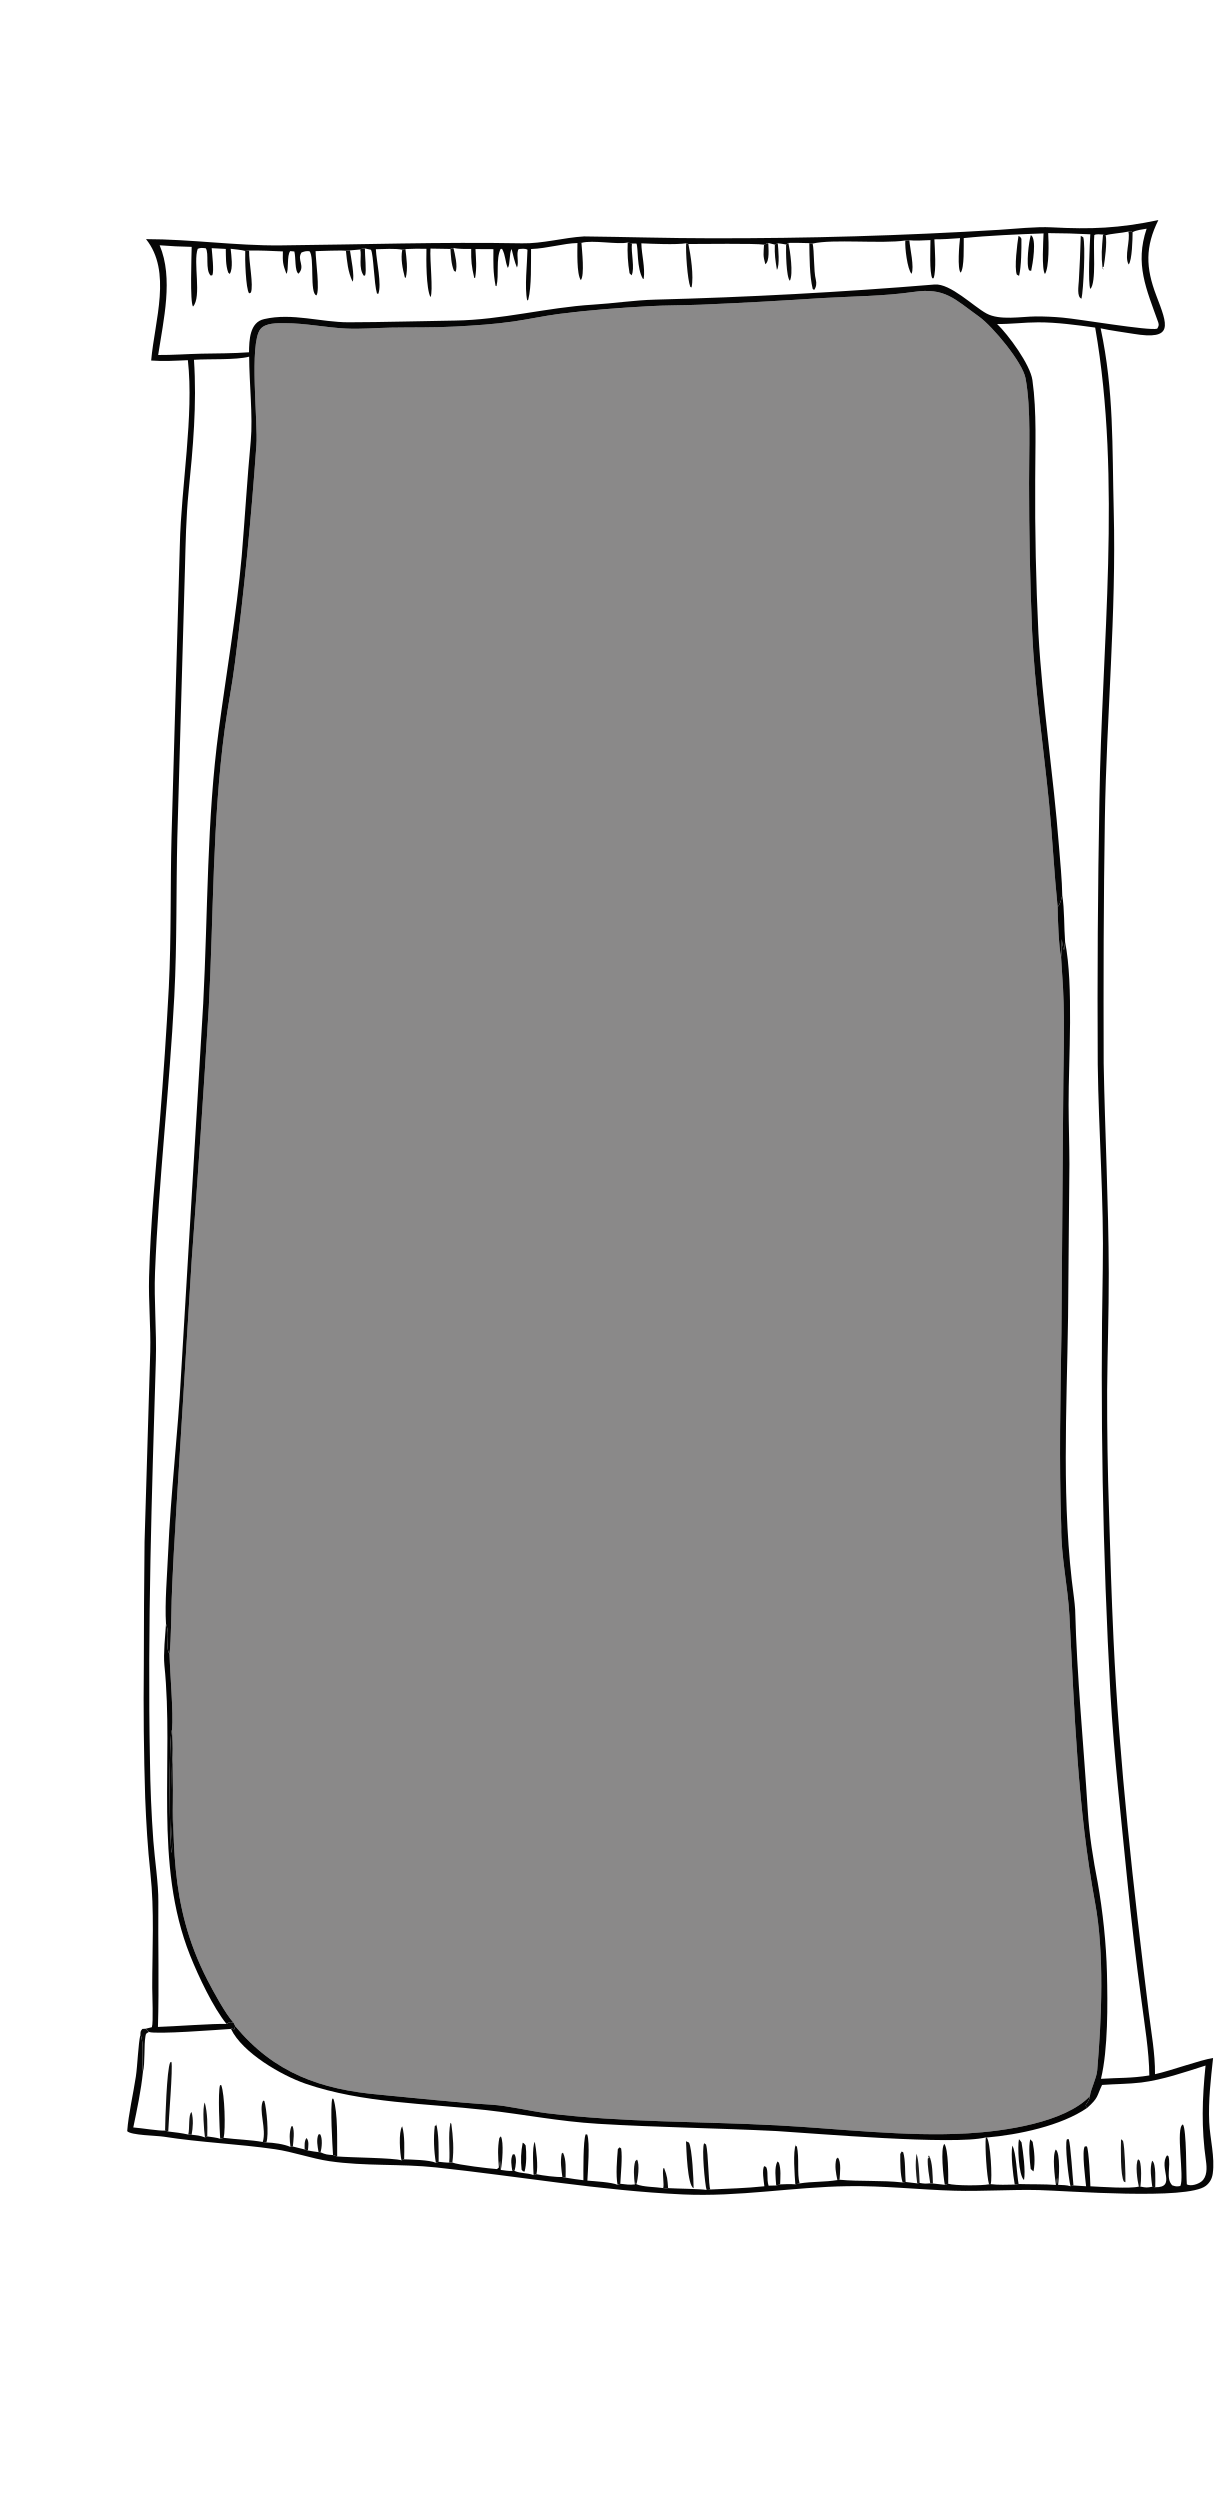
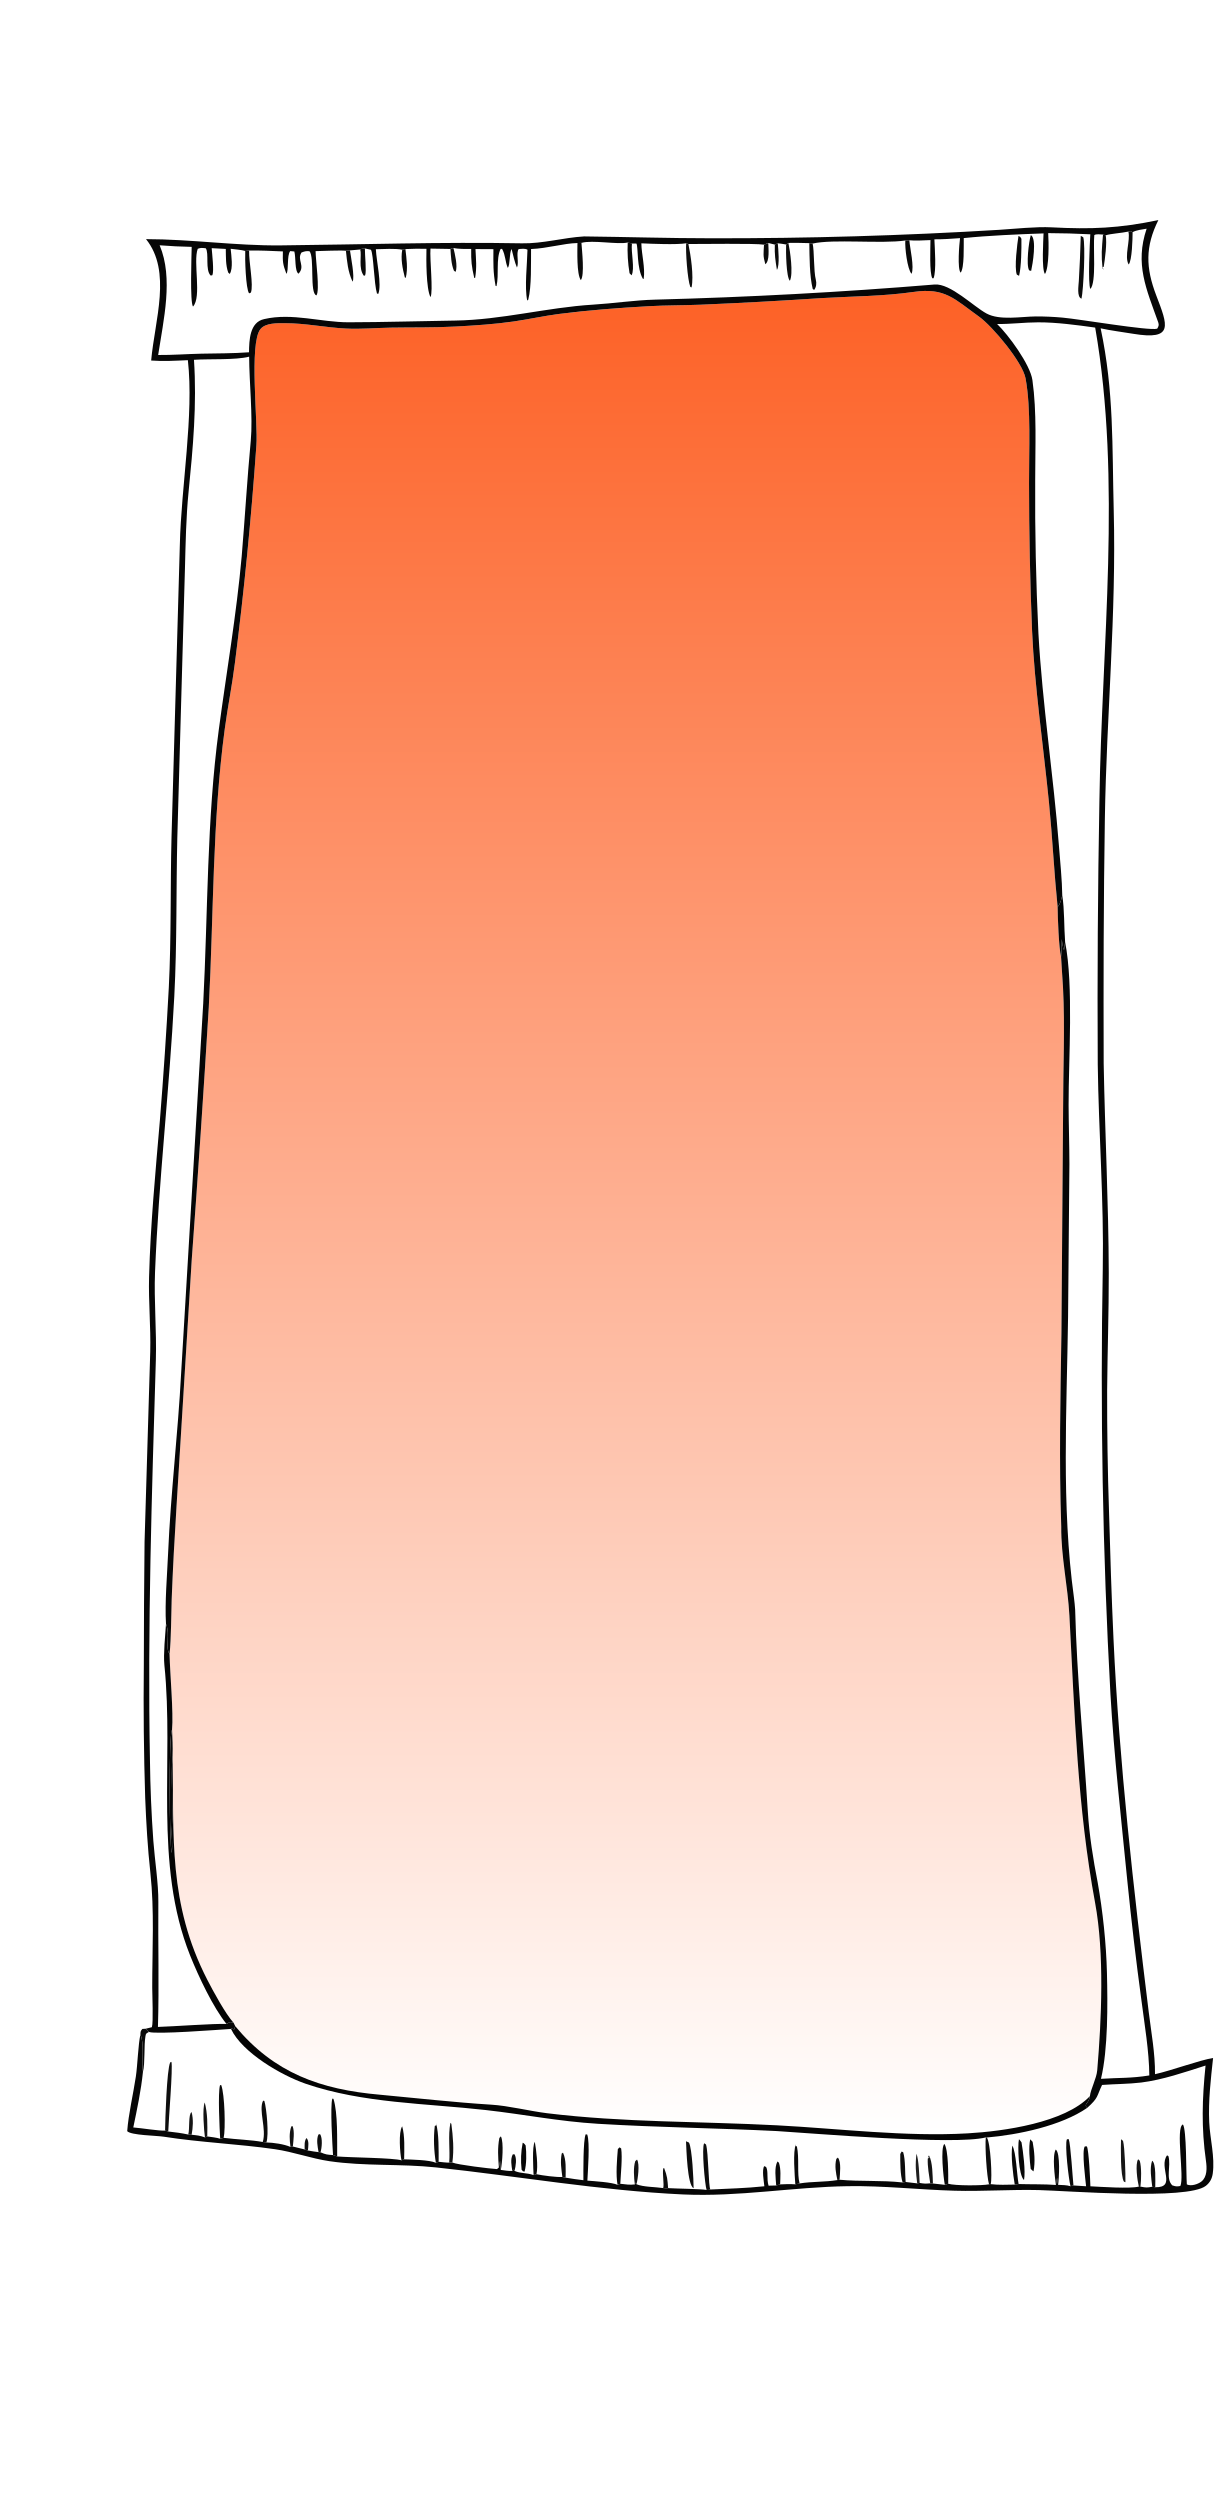
<svg xmlns="http://www.w3.org/2000/svg" preserveAspectRatio="none" overflow="visible" style="display: block;" width="116.651" height="236.926" viewBox="0 0 116.651 236.926" fill="none">
  <g id="Untitled - 5 November 2026 20.25.56 2 10 [Vectorized]">
-     <path id="Vector" d="M16.071 156.759C16.23 155.22 16.215 153.149 16.271 151.561C16.384 148.663 16.534 145.768 16.722 142.875L18.173 119.358C18.763 111.401 19.3 103.441 19.786 95.477C20.253 86.623 20.121 77.867 21.302 69.075C21.582 66.987 22.007 64.903 22.267 62.8C23.139 55.956 23.816 49.089 24.297 42.206C24.465 40.095 23.59 32.578 24.677 31.196C25.157 30.586 26.306 30.629 27.019 30.629C28.955 30.63 30.868 31.043 32.798 31.137C34.196 31.206 35.619 31.077 37.019 31.052C39.078 31.016 41.14 31.06 43.197 30.946C45.006 30.845 46.851 30.73 48.644 30.472C50.101 30.262 51.543 29.939 53.003 29.751C55.793 29.391 58.673 29.179 61.483 29.02C63.119 28.927 64.76 28.945 66.397 28.877C70.234 28.714 74.069 28.505 77.901 28.25C80.722 28.085 83.755 28.077 86.591 27.667C89.566 27.235 90.453 28.336 92.798 30.018C94.067 30.928 96.913 34.335 97.194 35.855C97.728 38.752 97.506 42.741 97.522 45.8C97.522 50.459 97.618 55.117 97.81 59.772C98.039 65.016 98.899 70.844 99.415 76.069C99.741 79.367 99.899 82.688 100.231 85.958C100.238 86.921 100.343 89.823 100.56 90.707C100.606 91.663 100.691 92.615 100.741 93.57C100.942 97.415 100.749 101.26 100.752 105.107L100.593 126.347C100.494 132.477 100.362 138.53 100.574 144.664C100.548 147.508 101.2 150.308 101.35 153.126C101.835 162.276 102.112 171.301 103.783 180.332C104.67 185.124 104.395 191.358 103.985 196.199C103.918 196.986 103.364 197.985 103.288 198.655C100.91 201.171 95.121 201.984 91.707 202.18C85.809 202.517 79.562 201.73 73.642 201.417C66.365 201.034 59.088 201.156 51.848 200.271C50.17 200.063 48.2 199.562 46.551 199.46C43.013 199.24 39.539 198.841 36.011 198.517C30.372 198.026 25.988 196.469 22.295 192.025L22.136 191.696C21.374 190.87 20.185 188.67 19.653 187.636C15.923 180.379 16.496 174.074 16.355 166.35C16.387 165.55 16.339 164.726 16.307 163.922C16.451 162.311 16.109 158.631 16.071 156.759Z" fill="#8A8989" />
+     <path id="Vector" d="M16.071 156.759C16.23 155.22 16.215 153.149 16.271 151.561C16.384 148.663 16.534 145.768 16.722 142.875L18.173 119.358C18.763 111.401 19.3 103.441 19.786 95.477C20.253 86.623 20.121 77.867 21.302 69.075C21.582 66.987 22.007 64.903 22.267 62.8C23.139 55.956 23.816 49.089 24.297 42.206C24.465 40.095 23.59 32.578 24.677 31.196C25.157 30.586 26.306 30.629 27.019 30.629C28.955 30.63 30.868 31.043 32.798 31.137C34.196 31.206 35.619 31.077 37.019 31.052C39.078 31.016 41.14 31.06 43.197 30.946C45.006 30.845 46.851 30.73 48.644 30.472C50.101 30.262 51.543 29.939 53.003 29.751C55.793 29.391 58.673 29.179 61.483 29.02C63.119 28.927 64.76 28.945 66.397 28.877C70.234 28.714 74.069 28.505 77.901 28.25C80.722 28.085 83.755 28.077 86.591 27.667C89.566 27.235 90.453 28.336 92.798 30.018C94.067 30.928 96.913 34.335 97.194 35.855C97.728 38.752 97.506 42.741 97.522 45.8C97.522 50.459 97.618 55.117 97.81 59.772C98.039 65.016 98.899 70.844 99.415 76.069C99.741 79.367 99.899 82.688 100.231 85.958C100.238 86.921 100.343 89.823 100.56 90.707C100.606 91.663 100.691 92.615 100.741 93.57C100.942 97.415 100.749 101.26 100.752 105.107L100.593 126.347C100.494 132.477 100.362 138.53 100.574 144.664C100.548 147.508 101.2 150.308 101.35 153.126C101.835 162.276 102.112 171.301 103.783 180.332C104.67 185.124 104.395 191.358 103.985 196.199C103.918 196.986 103.364 197.985 103.288 198.655C100.91 201.171 95.121 201.984 91.707 202.18C85.809 202.517 79.562 201.73 73.642 201.417C66.365 201.034 59.088 201.156 51.848 200.271C50.17 200.063 48.2 199.562 46.551 199.46C43.013 199.24 39.539 198.841 36.011 198.517C30.372 198.026 25.988 196.469 22.295 192.025L22.136 191.696C21.374 190.87 20.185 188.67 19.653 187.636C15.923 180.379 16.496 174.074 16.355 166.35C16.387 165.55 16.339 164.726 16.307 163.922C16.451 162.311 16.109 158.631 16.071 156.759Z" fill="url(#paint0_linear_0_43)" />
    <path id="Vector_2" d="M13.838 22.662C18.045 22.665 22.389 23.297 26.574 23.256C34.209 23.179 41.826 22.917 49.467 23.06C51.432 23.097 53.401 22.52 55.352 22.405C59.373 22.451 63.353 22.581 67.393 22.582C76.5 22.599 85.605 22.331 94.696 21.78C96.183 21.687 98.207 21.466 99.648 21.544C103.409 21.745 106.06 21.634 109.778 20.858C108.528 23.379 108.573 25.367 109.58 28.003C110.662 30.834 111.285 32.281 107.377 31.631C106.395 31.467 105.296 31.334 104.308 31.115C105.583 37.101 105.391 42.317 105.548 48.362C105.802 58.196 104.863 67.794 104.708 77.603C104.585 85.326 104.571 93.065 104.596 100.789C104.716 107.398 105.061 114.033 105.078 120.66C105.087 124.362 104.955 128.04 104.924 131.735C104.914 135.601 104.974 139.468 105.104 143.331C105.217 147.319 105.341 151.32 105.526 155.317C106.073 167.122 107.422 178.963 108.867 190.692C109.108 192.656 109.476 194.593 109.461 196.572C111.004 196.232 113.744 195.219 114.964 195.039C114.746 197.053 114.506 199.094 114.599 201.123C114.671 202.692 115.151 204.433 114.933 205.987C114.866 206.468 114.66 206.855 114.274 207.155C112.504 208.527 101.157 207.622 98.437 207.554C95.782 207.488 93.125 207.693 90.469 207.616C87.099 207.52 83.745 207.133 80.371 207.184C75.137 207.263 69.982 208.214 64.731 207.969C56.869 207.602 49.147 206.247 41.34 205.409C37.984 205.049 34.56 205.307 31.23 204.818C29.483 204.562 27.801 203.933 26.052 203.681C22.553 203.177 19.026 203.047 15.526 202.497C14.825 202.386 12.418 202.368 12.055 201.971C12.174 200.359 12.629 198.449 12.876 196.791C13.03 195.763 13.103 193.668 13.306 192.821C13.699 193.651 13.406 195.271 13.547 196.353C13.372 198.1 12.99 199.897 12.632 201.619C13.361 201.672 15.072 201.955 15.645 201.918L15.945 202.003C16.635 202.083 17.156 202.143 17.839 202.29L18.159 202.312C18.691 202.369 18.925 202.38 19.422 202.562L19.642 202.471C19.993 202.52 20.552 202.582 20.866 202.69L21.197 202.604C22.362 202.756 23.799 202.793 24.899 202.997L25.244 203.04C25.904 203.059 26.922 203.196 27.528 203.467L27.754 203.427L28.873 203.704L29.18 203.802C29.459 203.848 29.927 203.94 30.191 203.959L30.372 203.972C30.884 204.193 30.998 204.199 31.561 204.237L31.954 204.367C33.215 204.475 37.338 204.499 38.051 204.736L38.3 204.641C39.006 204.665 40.677 204.692 41.307 204.965L41.571 204.872C41.822 204.899 42.347 204.965 42.571 204.95L42.871 204.946C43.379 205.159 46.431 205.528 47.1 205.565L47.277 205.412L47.392 204.777C47.404 205.01 47.412 205.432 47.46 205.643C47.794 205.688 48.227 205.765 48.551 205.742L48.686 205.616L48.762 205.738C49.375 206.004 49.896 205.896 50.568 206.135L50.838 206.05C51.413 206.174 52.718 206.344 53.294 206.317L53.604 206.377C54.163 206.472 54.725 206.553 55.289 206.619C55.289 205.809 55.255 202.875 55.504 202.269L55.652 202.291C55.922 203.033 55.708 205.76 55.666 206.658C56.343 206.717 57.995 206.81 58.527 207.058L58.786 206.957C59.238 207.008 59.716 207.085 60.163 207.019L60.252 206.842L60.317 207.002C60.964 207.27 62.118 207.253 62.852 207.365C63.013 207.378 63.16 207.403 63.317 207.37C64.12 207.422 66.335 207.437 66.961 207.54C67.141 207.557 67.149 207.539 67.325 207.501C69.129 207.409 70.627 207.385 72.439 207.194C72.387 206.715 72.193 205.629 72.427 205.286L72.604 205.366C72.833 205.779 72.638 206.503 72.837 207.137L73.56 207.119L73.932 207.016C74.476 206.988 74.831 206.974 75.373 207.009L75.779 206.924C76.985 206.731 78.195 206.804 79.359 206.606L79.562 206.574C81.501 206.757 83.544 206.609 85.542 206.833L85.826 206.788L86.923 206.919L87.156 206.881C87.607 206.95 87.704 206.956 88.158 206.916L88.413 206.931L89.538 207.056L89.862 206.955C90.506 207.149 93.067 207.141 93.73 207.009C93.834 206.983 93.83 206.96 93.888 206.994C94.653 207.084 95.397 207.049 96.167 207.034L96.533 206.983C97.626 207.018 99.017 206.985 100.068 207.07L100.179 206.393L100.278 207.058C100.665 207.076 101.083 207.075 101.449 207.187L101.732 207.117L102.929 207.193C102.866 206.539 102.505 203.829 102.808 203.418L103 203.411C103.193 203.725 103.321 206.658 103.337 207.196C104.284 207.244 107.127 207.443 107.926 207.223L107.972 207.157L108.08 207.226C108.602 207.325 108.678 207.337 109.197 207.241L109.484 207.287C111.55 207.321 109.763 205.406 110.605 204.259L110.736 204.348C110.993 205.359 110.446 206.414 111.091 207.104C111.447 207.218 111.494 207.231 111.861 207.169C112.263 206.353 111.383 201.61 112.105 201.333C112.459 201.797 112.403 205.983 112.476 207.016C112.871 207.216 113.522 207.002 113.852 206.749C114.42 206.308 114.382 205.441 114.29 204.797C113.842 201.646 113.928 198.919 114.25 195.753C112.307 196.375 110.166 197.113 108.15 197.362C106.97 197.506 105.666 197.498 104.443 197.592C103.908 198.722 104.117 198.784 103.04 199.761C102.641 199.397 103.2 199.385 103.288 198.654C103.363 197.984 103.918 196.986 103.985 196.198C104.395 191.358 104.669 185.123 103.783 180.332C102.111 171.3 101.835 162.275 101.349 153.126C101.2 150.307 100.547 147.508 100.574 144.663C100.362 138.529 100.493 132.477 100.592 126.346L100.751 105.106C100.748 101.259 100.941 97.415 100.741 93.57C100.691 92.615 100.606 91.662 100.559 90.707C100.622 90.273 100.616 89.461 100.621 88.994C100.662 89.276 100.708 89.807 100.841 90.031L100.941 89.276C101.762 93.381 101.26 100.454 101.272 104.725C101.277 106.568 101.346 108.49 101.348 110.321L101.221 124.82C101.101 133.621 100.576 142.641 101.777 151.394C101.817 151.778 101.876 152.172 101.893 152.559C102.058 158.96 102.696 165.318 103.095 171.708C103.231 173.899 103.605 176.242 104.029 178.407C104.514 181.144 104.838 184.193 104.906 186.972C104.978 189.91 105.015 194.216 104.34 197.011C106.045 196.898 107.178 196.973 108.921 196.69C108.902 194.389 108.466 191.859 108.171 189.553C107.662 185.807 107.219 182.053 106.841 178.292C106.27 172.474 105.574 166.395 105.238 160.569C104.495 147.124 104.263 133.718 104.51 120.255C104.627 113.832 104.116 107.279 104.034 100.855C103.987 92.537 104.039 84.218 104.191 75.9C104.4 61.257 106.32 45.561 103.791 31.046C102.049 30.803 100.134 30.544 98.386 30.547C97.059 30.55 95.85 30.721 94.497 30.706C95.552 31.718 97.636 34.546 97.843 36.025C98.27 39.067 98.106 42.383 98.106 45.472C98.075 50.329 98.178 55.185 98.412 60.036C98.789 66.767 99.834 73.452 100.356 80.159C100.465 81.554 100.658 83.487 100.671 84.853C100.575 85.244 100.502 85.648 100.231 85.958C99.898 82.687 99.74 79.366 99.414 76.068C98.898 70.843 98.039 65.015 97.81 59.772C97.617 55.117 97.522 50.458 97.522 45.799C97.506 42.741 97.728 38.751 97.193 35.854C96.913 34.334 94.066 30.927 92.798 30.018C90.452 28.336 89.566 27.235 86.59 27.666C83.754 28.077 80.721 28.084 77.9 28.25C74.068 28.505 70.233 28.714 66.396 28.877C64.759 28.944 63.118 28.926 61.483 29.019C58.673 29.178 55.792 29.39 53.002 29.75C51.542 29.938 50.101 30.262 48.644 30.471C46.85 30.73 45.005 30.844 43.197 30.945C41.139 31.059 39.078 31.015 37.018 31.051C35.618 31.076 34.195 31.206 32.797 31.137C30.867 31.042 28.954 30.63 27.018 30.629C26.305 30.628 25.156 30.585 24.676 31.196C23.59 32.577 24.465 40.094 24.297 42.205C23.815 49.088 23.138 55.956 22.266 62.8C22.006 64.903 21.581 66.987 21.301 69.074C20.121 77.866 20.253 86.623 19.785 95.476C19.3 103.44 18.762 111.4 18.172 119.358L16.721 142.875C16.534 145.768 16.383 148.662 16.27 151.56C16.215 153.149 16.23 155.219 16.07 156.758C15.627 156.111 16.154 154.94 15.731 153.896C15.608 151.929 15.845 149.2 15.931 147.193C16.175 141.528 16.873 135.795 17.166 130.143L19.259 95.096C19.709 86.458 19.588 77.698 20.738 69.129C21.469 63.674 22.413 58.221 22.906 52.717C23.21 49.106 23.425 45.39 23.765 41.768C23.977 39.514 23.617 36.195 23.612 33.803C22.332 34.134 19.862 33.999 18.382 34.098C18.666 38.32 18.29 42.438 17.87 46.633C17.632 49.012 17.593 51.467 17.528 53.861L16.804 79.402C16.686 84.469 16.782 89.323 16.517 94.451C16.064 103.201 15.042 111.826 14.692 120.564C14.584 123.26 14.853 126.137 14.77 128.895C14.391 141.499 13.974 154.198 14.211 166.81C14.241 169.367 14.348 171.922 14.533 174.473C14.666 176.263 15.022 178.5 15.006 180.236C14.971 184.119 15.085 188.227 14.968 192.093C16.332 192.055 20.354 191.758 21.468 191.812C21.873 191.581 21.695 191.609 22.136 191.695L22.295 192.024L22.189 192.334L21.947 192.24L21.891 192.282C20.64 192.366 14.802 192.815 14.114 192.57L13.8 192.265L14.393 192.119C14.543 191.697 14.428 189.008 14.427 188.353C14.425 184.732 14.644 181.101 14.251 177.494C13.993 175.129 13.855 172.746 13.76 170.388C13.627 166.202 13.584 162.014 13.63 157.826C13.634 153.925 13.657 150.025 13.7 146.125L14.239 128.081C14.297 125.752 14.065 123.365 14.127 121.025C14.26 116.02 14.729 111.141 15.153 106.173C15.492 101.98 15.774 97.782 15.998 93.582C16.239 88.787 16.133 84.077 16.255 79.311L17.044 51.617C17.171 46.083 18.39 39.34 17.804 34.134C16.644 34.185 15.484 34.258 14.325 34.168C14.667 30.337 16.3 25.723 13.838 22.662ZM104.791 22.301L104.533 22.23C104.285 22.216 103.894 22.155 103.708 22.28C103.581 23.443 103.924 26.765 103.333 27.387C103.086 26.875 103.283 23.041 103.328 22.205C101.999 22.136 100.668 22.099 99.337 22.093C99.392 22.883 99.442 25.357 99.031 25.97C98.697 25.514 98.879 22.757 98.898 22.12C96.581 22.202 93.657 22.322 91.335 22.564C91.32 23.262 91.409 25.39 91.04 25.842C90.713 25.49 90.909 23.14 90.982 22.568C90.134 22.631 89.402 22.684 88.552 22.68C88.588 23.53 88.753 25.663 88.474 26.369L88.356 26.374C88.07 25.85 88.178 23.502 88.18 22.753C87.614 22.774 86.714 22.835 86.178 22.772L85.798 22.791C83.517 23.126 78.982 22.632 77.012 23.083L76.698 23.042C76.059 23.009 75.359 23.021 74.715 23.02C74.644 23.078 74.575 23.156 74.501 23.171C74.295 23.124 73.931 23.086 73.709 23.055L73.43 23.18L72.81 23.027L72.405 23.188C71.669 23.052 66.3 23.129 65.239 23.125L65.03 23.055C64.12 23.207 61.747 23.105 60.782 23.06C60.796 24.103 61.16 25.375 61.003 26.421L60.937 26.437C60.319 25.433 60.502 23.41 60.313 23.081L59.89 23.078L59.488 22.981C58.586 23.203 56.141 22.717 55.103 23.018L54.723 23.033C53.418 23.059 51.88 23.541 50.328 23.601C50.311 25.013 50.387 27.117 50.062 28.403L49.966 28.485C49.696 27.225 49.964 25.023 49.989 23.665C49.736 23.526 49.455 23.586 49.152 23.607C48.886 23.993 49.209 24.883 48.993 25.356C48.773 24.855 48.619 24.136 48.482 23.591C48.245 24.033 48.364 25.051 48.127 25.395C47.852 24.751 47.93 24.238 47.581 23.584L47.441 23.596C46.986 24.543 47.31 26.029 47.054 27.118L46.965 27.09C46.722 25.741 46.756 25.002 46.761 23.614L45.061 23.605C45.108 24.636 45.197 25.309 45.028 26.336L44.945 26.339C44.684 25.197 44.643 24.773 44.654 23.594C44.158 23.59 43.429 23.615 42.968 23.496L42.687 23.593L40.796 23.56C40.715 24.571 41.072 27.626 40.799 28.16C40.376 27.367 40.391 24.518 40.415 23.579C39.715 23.558 39.118 23.577 38.419 23.605L38.122 23.664C37.438 23.534 36.35 23.601 35.62 23.62C35.676 24.762 36.199 26.969 35.85 27.851L35.725 27.815C35.44 26.863 35.406 24.124 35.156 23.669L34.578 23.544C34.373 23.566 34.304 23.547 34.135 23.644L33.166 23.731L32.782 23.763C32.328 23.708 30.465 23.787 29.908 23.8C29.919 24.699 30.325 27.516 29.991 27.993C29.324 27.84 29.831 24.366 29.328 23.806C28.969 23.786 28.915 23.809 28.574 23.928C28.102 24.625 28.975 25.215 28.289 25.939C27.916 25.693 28.049 24.417 27.895 23.833L27.506 23.796C27.165 24.208 27.389 25.625 27.142 25.953C26.796 25.023 26.785 24.826 26.809 23.827C25.752 23.784 24.662 23.724 23.608 23.743L23.242 23.78C22.931 23.687 22.211 23.62 21.86 23.577C21.919 24.203 22.114 25.445 21.771 25.963L21.63 25.831C21.377 25.134 21.414 24.341 21.398 23.591L20.061 23.519C20.102 24.08 20.297 25.695 20.127 26.079L19.971 26.118C19.42 25.6 19.835 23.973 19.497 23.528C19.181 23.5 19.037 23.46 18.741 23.578C18.279 24.82 19.138 28.155 18.291 29.053C17.991 28.656 18.152 24.27 18.166 23.396C17.153 23.377 16.14 23.327 15.13 23.246C16.451 26.368 15.493 30.318 14.989 33.643C16.337 33.655 17.74 33.547 19.094 33.518C20.599 33.487 22.098 33.497 23.599 33.386C23.616 32.264 23.647 30.536 25.04 30.239C27.678 29.626 30.427 30.546 33.037 30.543C36.38 30.538 39.767 30.426 43.111 30.38C47.556 30.318 51.79 29.141 56.206 28.871C58.141 28.754 60.133 28.447 62.063 28.397C70.901 28.167 79.768 27.691 88.572 26.963C90.065 26.839 92.259 29.047 93.495 29.712C94.757 30.391 96.758 30.001 98.162 29.988C99.011 29.986 99.859 30.024 100.705 30.101C102.284 30.238 108.902 31.374 109.665 31.151C109.789 30.953 109.86 30.814 109.77 30.56C108.637 27.385 107.536 25.029 108.667 21.673C108.25 21.744 107.693 21.805 107.337 22.002C107.093 21.875 107.222 21.899 106.935 21.947C106.312 22.088 105.201 22.149 104.791 22.301Z" fill="black" fill-opacity="0.976" />
    <path id="Vector_3" d="M102.424 22.354L102.658 22.482C102.888 23.141 102.677 27.529 102.495 28.304C102.033 28.163 102.216 27.06 102.24 26.644C102.323 25.215 102.389 23.784 102.424 22.354Z" fill="black" fill-opacity="0.957" />
    <path id="Vector_4" d="M96.523 22.359C96.749 22.481 96.655 22.399 96.8 22.629C96.812 23.562 96.793 25.275 96.578 26.141L96.365 26.024C96.114 25.377 96.401 23.104 96.523 22.359Z" fill="black" fill-opacity="0.961" />
    <path id="Vector_5" d="M97.691 22.28C98.282 22.588 97.862 25.061 97.723 25.672L97.535 25.624C97.224 25.157 97.508 22.84 97.691 22.28Z" fill="black" fill-opacity="0.973" />
    <path id="Vector_6" d="M76.698 23.043L77.013 23.084C77.181 23.785 77.102 25.68 77.316 26.512C77.399 26.837 77.37 27.197 77.156 27.478L77.021 27.38C76.713 26.131 76.721 24.357 76.698 23.043Z" fill="black" fill-opacity="0.961" />
    <path id="Vector_7" d="M23.242 23.779L23.608 23.742C23.584 24.903 24.045 27 23.778 27.729L23.609 27.801C23.287 27.398 23.204 24.445 23.242 23.779Z" fill="black" fill-opacity="0.965" />
    <path id="Vector_8" d="M54.724 23.034L55.103 23.019C55.156 23.776 55.415 26.069 55.046 26.551C54.64 25.991 54.721 23.777 54.724 23.034Z" fill="black" fill-opacity="0.961" />
    <path id="Vector_9" d="M65.03 23.053L65.24 23.124C65.463 24.195 65.765 26.185 65.539 27.241L65.421 27.193C65.144 26.468 64.97 23.854 65.03 23.053Z" fill="black" fill-opacity="0.949" />
    <path id="Vector_10" d="M85.798 22.791L86.178 22.772C86.232 23.503 86.671 25.351 86.385 25.95C85.983 25.498 85.743 23.443 85.798 22.791Z" fill="black" fill-opacity="0.965" />
    <path id="Vector_11" d="M74.501 23.17C74.574 23.155 74.644 23.077 74.715 23.019C74.88 23.779 75.195 25.95 74.856 26.612C74.501 26.251 74.474 23.763 74.501 23.17Z" fill="black" fill-opacity="0.953" />
    <path id="Vector_12" d="M59.488 22.979L59.89 23.076C59.779 23.902 60.19 25.47 59.853 26.093L59.662 25.895C59.502 24.932 59.444 23.954 59.488 22.979Z" fill="black" fill-opacity="0.965" />
    <path id="Vector_13" d="M32.782 23.763L33.167 23.731C33.24 24.293 33.648 26.308 33.412 26.694C32.961 25.714 32.898 24.821 32.782 23.763Z" fill="black" fill-opacity="0.961" />
    <path id="Vector_14" d="M106.935 21.947C107.222 21.899 107.093 21.875 107.338 22.001C107.335 22.595 107.29 24.708 106.962 25.066C106.523 24.31 107.153 22.744 106.935 21.947Z" fill="black" fill-opacity="0.957" />
    <path id="Vector_15" d="M104.533 22.229L104.792 22.3C104.916 23.064 104.728 24.499 104.601 25.283L104.502 25.316L104.544 25.566L104.569 25.46L104.492 25.475C104.349 24.113 104.416 23.619 104.533 22.229Z" fill="black" fill-opacity="0.945" />
    <path id="Vector_16" d="M38.123 23.663L38.42 23.604C38.523 24.506 38.673 25.443 38.454 26.332L38.366 26.291C38.148 25.445 37.961 24.537 38.123 23.663Z" fill="black" fill-opacity="0.965" />
    <path id="Vector_17" d="M34.137 23.644C34.306 23.546 34.375 23.565 34.58 23.543C34.573 24.182 34.748 25.731 34.604 26.092L34.49 26.142C33.934 25.439 34.306 24.179 34.137 23.644Z" fill="black" fill-opacity="0.961" />
    <path id="Vector_18" d="M42.688 23.593L42.969 23.496C43.108 24.048 43.404 25.263 43.171 25.765L43.019 25.654C42.751 25.005 42.742 24.296 42.688 23.593Z" fill="black" fill-opacity="0.949" />
    <path id="Vector_19" d="M72.406 23.188L72.81 23.027C72.822 23.541 72.959 24.737 72.529 25.042C72.295 24.201 72.361 24.062 72.406 23.188Z" fill="black" fill-opacity="0.957" />
    <path id="Vector_20" d="M73.43 23.178L73.709 23.053C73.755 23.554 73.913 25.152 73.63 25.577C73.475 24.627 73.4 24.141 73.43 23.178Z" fill="black" fill-opacity="0.957" />
    <path id="Vector_21" d="M65.013 202.928L65.291 203.052C65.594 203.586 65.737 206.636 65.733 207.376C65.135 207.11 65.053 203.68 65.013 202.928Z" fill="black" fill-opacity="0.953" />
    <path id="Vector_22" d="M49.536 203.066C49.683 203.127 49.72 203.203 49.817 203.329C49.901 204.041 49.91 205.115 49.71 205.806C49.498 205.753 49.593 205.803 49.433 205.622C49.335 204.769 49.37 203.907 49.536 203.066Z" fill="black" fill-opacity="0.976" />
    <path id="Vector_23" d="M96.568 202.729C96.641 202.801 96.744 202.947 96.81 203.034C96.958 203.906 97.208 205.766 97.046 206.601C96.525 206.177 96.423 203.357 96.568 202.729Z" fill="black" fill-opacity="0.969" />
    <path id="Vector_24" d="M106.241 202.734L106.431 202.893C106.597 203.465 106.677 206.109 106.656 206.813L106.517 206.753C106.173 206.271 106.216 203.437 106.241 202.734Z" fill="black" fill-opacity="0.914" />
    <path id="Vector_25" d="M97.636 202.74L97.863 202.983C98.026 203.859 98.126 204.907 97.946 205.784C97.86 205.726 97.761 205.626 97.681 205.553C97.587 204.787 97.457 203.467 97.636 202.74Z" fill="black" fill-opacity="0.969" />
    <path id="Vector_26" d="M22.295 192.024C25.988 196.469 30.372 198.026 36.011 198.517C39.538 198.841 43.012 199.24 46.551 199.46C48.2 199.561 50.17 200.062 51.847 200.271C59.088 201.156 66.365 201.034 73.641 201.417C79.561 201.729 85.809 202.517 91.707 202.179C95.12 201.984 100.91 201.171 103.288 198.654C103.2 199.386 102.641 199.397 103.04 199.762C100.574 201.467 96.495 202.319 93.517 202.573L93.425 202.563C90.493 203.321 77.053 202.172 73.617 201.962C67.959 201.678 62.361 201.617 56.701 201.275C52.94 201.047 49.727 200.386 46.047 199.971C40.401 199.332 34.393 199.337 28.969 197.477C26.681 196.691 22.967 194.541 21.891 192.282L21.947 192.241L22.189 192.334L22.295 192.024Z" fill="black" fill-opacity="0.988" />
    <path id="Vector_27" d="M15.73 153.896C16.153 154.94 15.626 156.111 16.069 156.758C16.108 158.63 16.45 162.31 16.306 163.921C15.96 164.463 16.06 175.182 16.277 175.604C16.386 174.803 16.234 174.046 16.285 173.278C16.433 171.058 16.163 168.542 16.354 166.35C16.495 174.073 15.922 180.378 19.652 187.635C20.183 188.669 21.373 190.87 22.135 191.696C21.694 191.609 21.873 191.581 21.467 191.812C20.207 190.261 18.814 187.316 18.02 185.328C14.532 176.592 16.517 166.921 15.578 157.79C15.473 156.772 15.66 154.964 15.73 153.896Z" fill="black" fill-opacity="0.988" />
    <path id="Vector_28" d="M100.231 85.957C100.502 85.647 100.575 85.243 100.671 84.853C100.89 86.225 100.832 87.851 100.942 89.275L100.841 90.031C100.708 89.806 100.662 89.275 100.622 88.993C100.616 89.46 100.622 90.272 100.56 90.706C100.343 89.821 100.238 86.919 100.231 85.957Z" fill="black" fill-opacity="0.988" />
    <path id="Vector_29" d="M31.561 204.238C31.503 203.274 31.277 199.633 31.494 198.884L31.601 198.909C32.031 200.26 31.941 202.848 31.954 204.367L31.561 204.238Z" fill="black" fill-opacity="0.965" />
    <path id="Vector_30" d="M16.355 166.349C16.165 168.541 16.435 171.058 16.287 173.278C16.236 174.046 16.387 174.802 16.279 175.603C16.062 175.182 15.962 164.462 16.308 163.921C16.34 164.725 16.388 165.549 16.355 166.349Z" fill="black" fill-opacity="0.973" />
    <path id="Vector_31" d="M15.645 201.917C15.657 200.961 15.803 196.092 16.132 195.45L16.245 195.402C16.4 195.949 15.974 200.946 15.945 202.002L15.645 201.917Z" fill="black" fill-opacity="0.945" />
    <path id="Vector_32" d="M20.866 202.69C20.812 201.809 20.637 198.289 20.853 197.609L20.965 197.605C21.299 198.456 21.386 201.807 21.197 202.603L20.866 202.69Z" fill="black" fill-opacity="0.961" />
    <path id="Vector_33" d="M66.962 207.538C66.803 207.051 66.476 203.524 66.737 203.115L66.91 203.236C67.147 204.019 67.134 207.265 67.325 207.499C67.149 207.537 67.141 207.555 66.962 207.538Z" fill="black" fill-opacity="0.953" />
    <path id="Vector_34" d="M101.45 207.185C101.278 206.518 100.889 203.244 101.112 202.744L101.281 202.722C101.464 203.169 101.657 206.448 101.732 207.115L101.45 207.185Z" fill="black" fill-opacity="0.961" />
    <path id="Vector_35" d="M89.54 207.056C89.416 206.425 89.106 203.538 89.5 203.178C89.886 203.73 89.873 206.195 89.862 206.954L89.54 207.056Z" fill="black" fill-opacity="0.965" />
    <path id="Vector_36" d="M93.426 202.563L93.518 202.572C93.873 202.992 94.055 206.467 93.889 206.993C93.831 206.96 93.835 206.983 93.731 207.008C93.514 206.287 93.332 203.371 93.426 202.563Z" fill="black" fill-opacity="0.953" />
    <path id="Vector_37" d="M75.373 207.008C75.32 206.219 75.122 203.861 75.429 203.217L75.405 203.391L75.52 203.407C75.767 204.526 75.52 206.014 75.78 206.924L75.373 207.008Z" fill="black" fill-opacity="0.961" />
    <path id="Vector_38" d="M24.9 202.997C25.284 201.771 24.477 199.987 24.934 199.081L25.053 199.107C25.267 199.811 25.499 202.353 25.245 203.04L24.9 202.997Z" fill="black" fill-opacity="0.953" />
    <path id="Vector_39" d="M41.307 204.965C41.125 203.882 41.068 202.566 41.206 201.479L41.349 201.407L41.319 201.205C41.606 202.195 41.569 203.802 41.571 204.872L41.307 204.965Z" fill="black" fill-opacity="0.953" />
    <path id="Vector_40" d="M96.167 207.035C96.006 206.099 95.775 204.217 95.941 203.339C96.3 203.967 96.364 206.068 96.533 206.984L96.167 207.035Z" fill="black" fill-opacity="0.965" />
    <path id="Vector_41" d="M58.526 207.058C58.347 206.119 58.472 204.631 58.554 203.667L58.717 203.504L58.868 203.612C58.999 204.464 58.832 206.018 58.786 206.957L58.526 207.058Z" fill="black" fill-opacity="0.965" />
    <path id="Vector_42" d="M42.571 204.949C42.67 203.745 42.443 202.423 42.687 201.176L42.775 201.276C42.936 202.519 43.038 203.694 42.871 204.946L42.571 204.949Z" fill="black" fill-opacity="0.929" />
    <path id="Vector_43" d="M100.068 207.069C99.972 206.334 99.698 204.295 100.054 203.709C100.509 204.036 100.366 206.495 100.278 207.056L100.178 206.392L100.068 207.069Z" fill="black" fill-opacity="0.957" />
    <path id="Vector_44" d="M38.05 204.734C37.901 204.068 37.755 202.042 38.115 201.511C38.377 202.402 38.316 203.705 38.3 204.639L38.05 204.734Z" fill="black" fill-opacity="0.961" />
    <path id="Vector_45" d="M85.542 206.833C85.317 206.15 85.309 204.874 85.319 204.132L85.447 203.902L85.595 203.967C85.822 204.692 85.759 205.968 85.827 206.788L85.542 206.833Z" fill="black" fill-opacity="0.953" />
    <path id="Vector_46" d="M13.307 192.821C13.319 192.525 13.31 192.505 13.488 192.282L13.801 192.265L14.115 192.57C13.859 192.727 13.839 192.676 13.788 192.953C13.632 193.802 13.758 195.569 13.548 196.353C13.407 195.271 13.7 193.651 13.307 192.821Z" fill="black" fill-opacity="0.961" />
    <path id="Vector_47" d="M50.568 206.136C50.543 205.534 50.409 203.391 50.685 202.984C50.819 203.729 51.017 205.294 50.839 206.051L50.568 206.136Z" fill="black" fill-opacity="0.961" />
    <path id="Vector_48" d="M19.422 202.562C19.332 201.927 19.159 199.782 19.404 199.252C19.682 200.314 19.662 201.377 19.642 202.471L19.422 202.562Z" fill="black" fill-opacity="0.925" />
    <path id="Vector_49" d="M47.277 205.413C47.205 204.46 47.14 203.561 47.325 202.618L47.466 202.462C47.769 202.994 47.593 205.049 47.461 205.644C47.412 205.433 47.404 205.011 47.392 204.778L47.277 205.413Z" fill="black" fill-opacity="0.957" />
    <path id="Vector_50" d="M109.198 207.241C109.113 206.471 108.94 205.496 109.187 204.772C109.582 205.02 109.481 206.74 109.484 207.286L109.198 207.241Z" fill="black" fill-opacity="0.949" />
    <path id="Vector_51" d="M73.561 207.119C73.515 206.461 73.363 205.406 73.681 204.843L73.82 204.961C74.027 205.623 73.955 206.319 73.933 207.016L73.561 207.119Z" fill="black" fill-opacity="0.961" />
    <path id="Vector_52" d="M53.295 206.316C53.195 205.521 53.086 204.88 53.233 204.091L53.355 204.01C53.678 204.694 53.605 205.608 53.604 206.376L53.295 206.316Z" fill="black" fill-opacity="0.949" />
    <path id="Vector_53" d="M88.158 206.916C88.048 206.164 87.891 205.326 87.924 204.575L88.116 204.424L87.936 204.46L88.036 204.267C88.391 204.865 88.382 206.219 88.413 206.931L88.158 206.916Z" fill="black" fill-opacity="0.922" />
    <path id="Vector_54" d="M107.926 207.222C107.793 206.691 107.563 205.085 107.863 204.631L108.015 204.779C108.196 205.365 108.159 206.604 108.08 207.226L107.972 207.156L107.926 207.222Z" fill="black" fill-opacity="0.918" />
    <path id="Vector_55" d="M79.36 206.605C79.218 205.933 79.087 205.27 79.259 204.601L79.406 204.474C79.749 204.9 79.599 206.007 79.563 206.573L79.36 206.605Z" fill="black" fill-opacity="0.949" />
    <path id="Vector_56" d="M60.163 207.02C60.079 206.403 60.006 205.401 60.205 204.81L60.371 204.665C60.646 205.071 60.453 206.536 60.318 207.002L60.253 206.843L60.163 207.02Z" fill="black" fill-opacity="0.922" />
    <path id="Vector_57" d="M86.923 206.918C86.797 205.861 86.724 205.177 86.856 204.103C87.082 204.711 87.121 206.195 87.156 206.88L86.923 206.918Z" fill="black" fill-opacity="0.882" />
    <path id="Vector_58" d="M62.852 207.364C62.957 207.016 62.765 206.091 62.853 205.507L62.939 205.465C63.246 206.259 63.252 206.525 63.317 207.369C63.16 207.403 63.014 207.377 62.852 207.364Z" fill="black" fill-opacity="0.945" />
    <path id="Vector_59" d="M27.528 203.467C27.445 202.807 27.387 202.163 27.605 201.524L27.725 201.487C27.939 202.015 27.805 202.831 27.754 203.428L27.528 203.467Z" fill="black" fill-opacity="0.929" />
    <path id="Vector_60" d="M17.839 202.29C17.996 201.774 17.826 200.375 18.157 200.162C18.34 200.854 18.29 201.613 18.16 202.312L17.839 202.29Z" fill="black" fill-opacity="0.918" />
    <path id="Vector_61" d="M30.191 203.958C30.097 203.429 29.96 202.781 30.179 202.286L30.334 202.252C30.587 202.628 30.508 203.569 30.372 203.971L30.191 203.958Z" fill="black" fill-opacity="0.945" />
    <path id="Vector_62" d="M48.551 205.742C48.477 205.222 48.351 204.639 48.594 204.174L48.756 204.157C49.004 204.558 48.878 205.299 48.762 205.737L48.686 205.616L48.551 205.742Z" fill="black" fill-opacity="0.957" />
    <path id="Vector_63" d="M28.874 203.703C28.873 203.309 28.823 202.937 29.042 202.62C29.316 202.894 29.214 203.427 29.181 203.801L28.874 203.703Z" fill="black" fill-opacity="0.945" />
  </g>
+   <defs>
+     <linearGradient id="paint0_linear_0_43" x1="60.221" y1="27.573" x2="60.221" y2="202.262" gradientUnits="userSpaceOnUse">
+       <stop stop-color="#FD6126" />
+       <stop offset="1" stop-color="white" />
+     </linearGradient>
+   </defs>
</svg>
